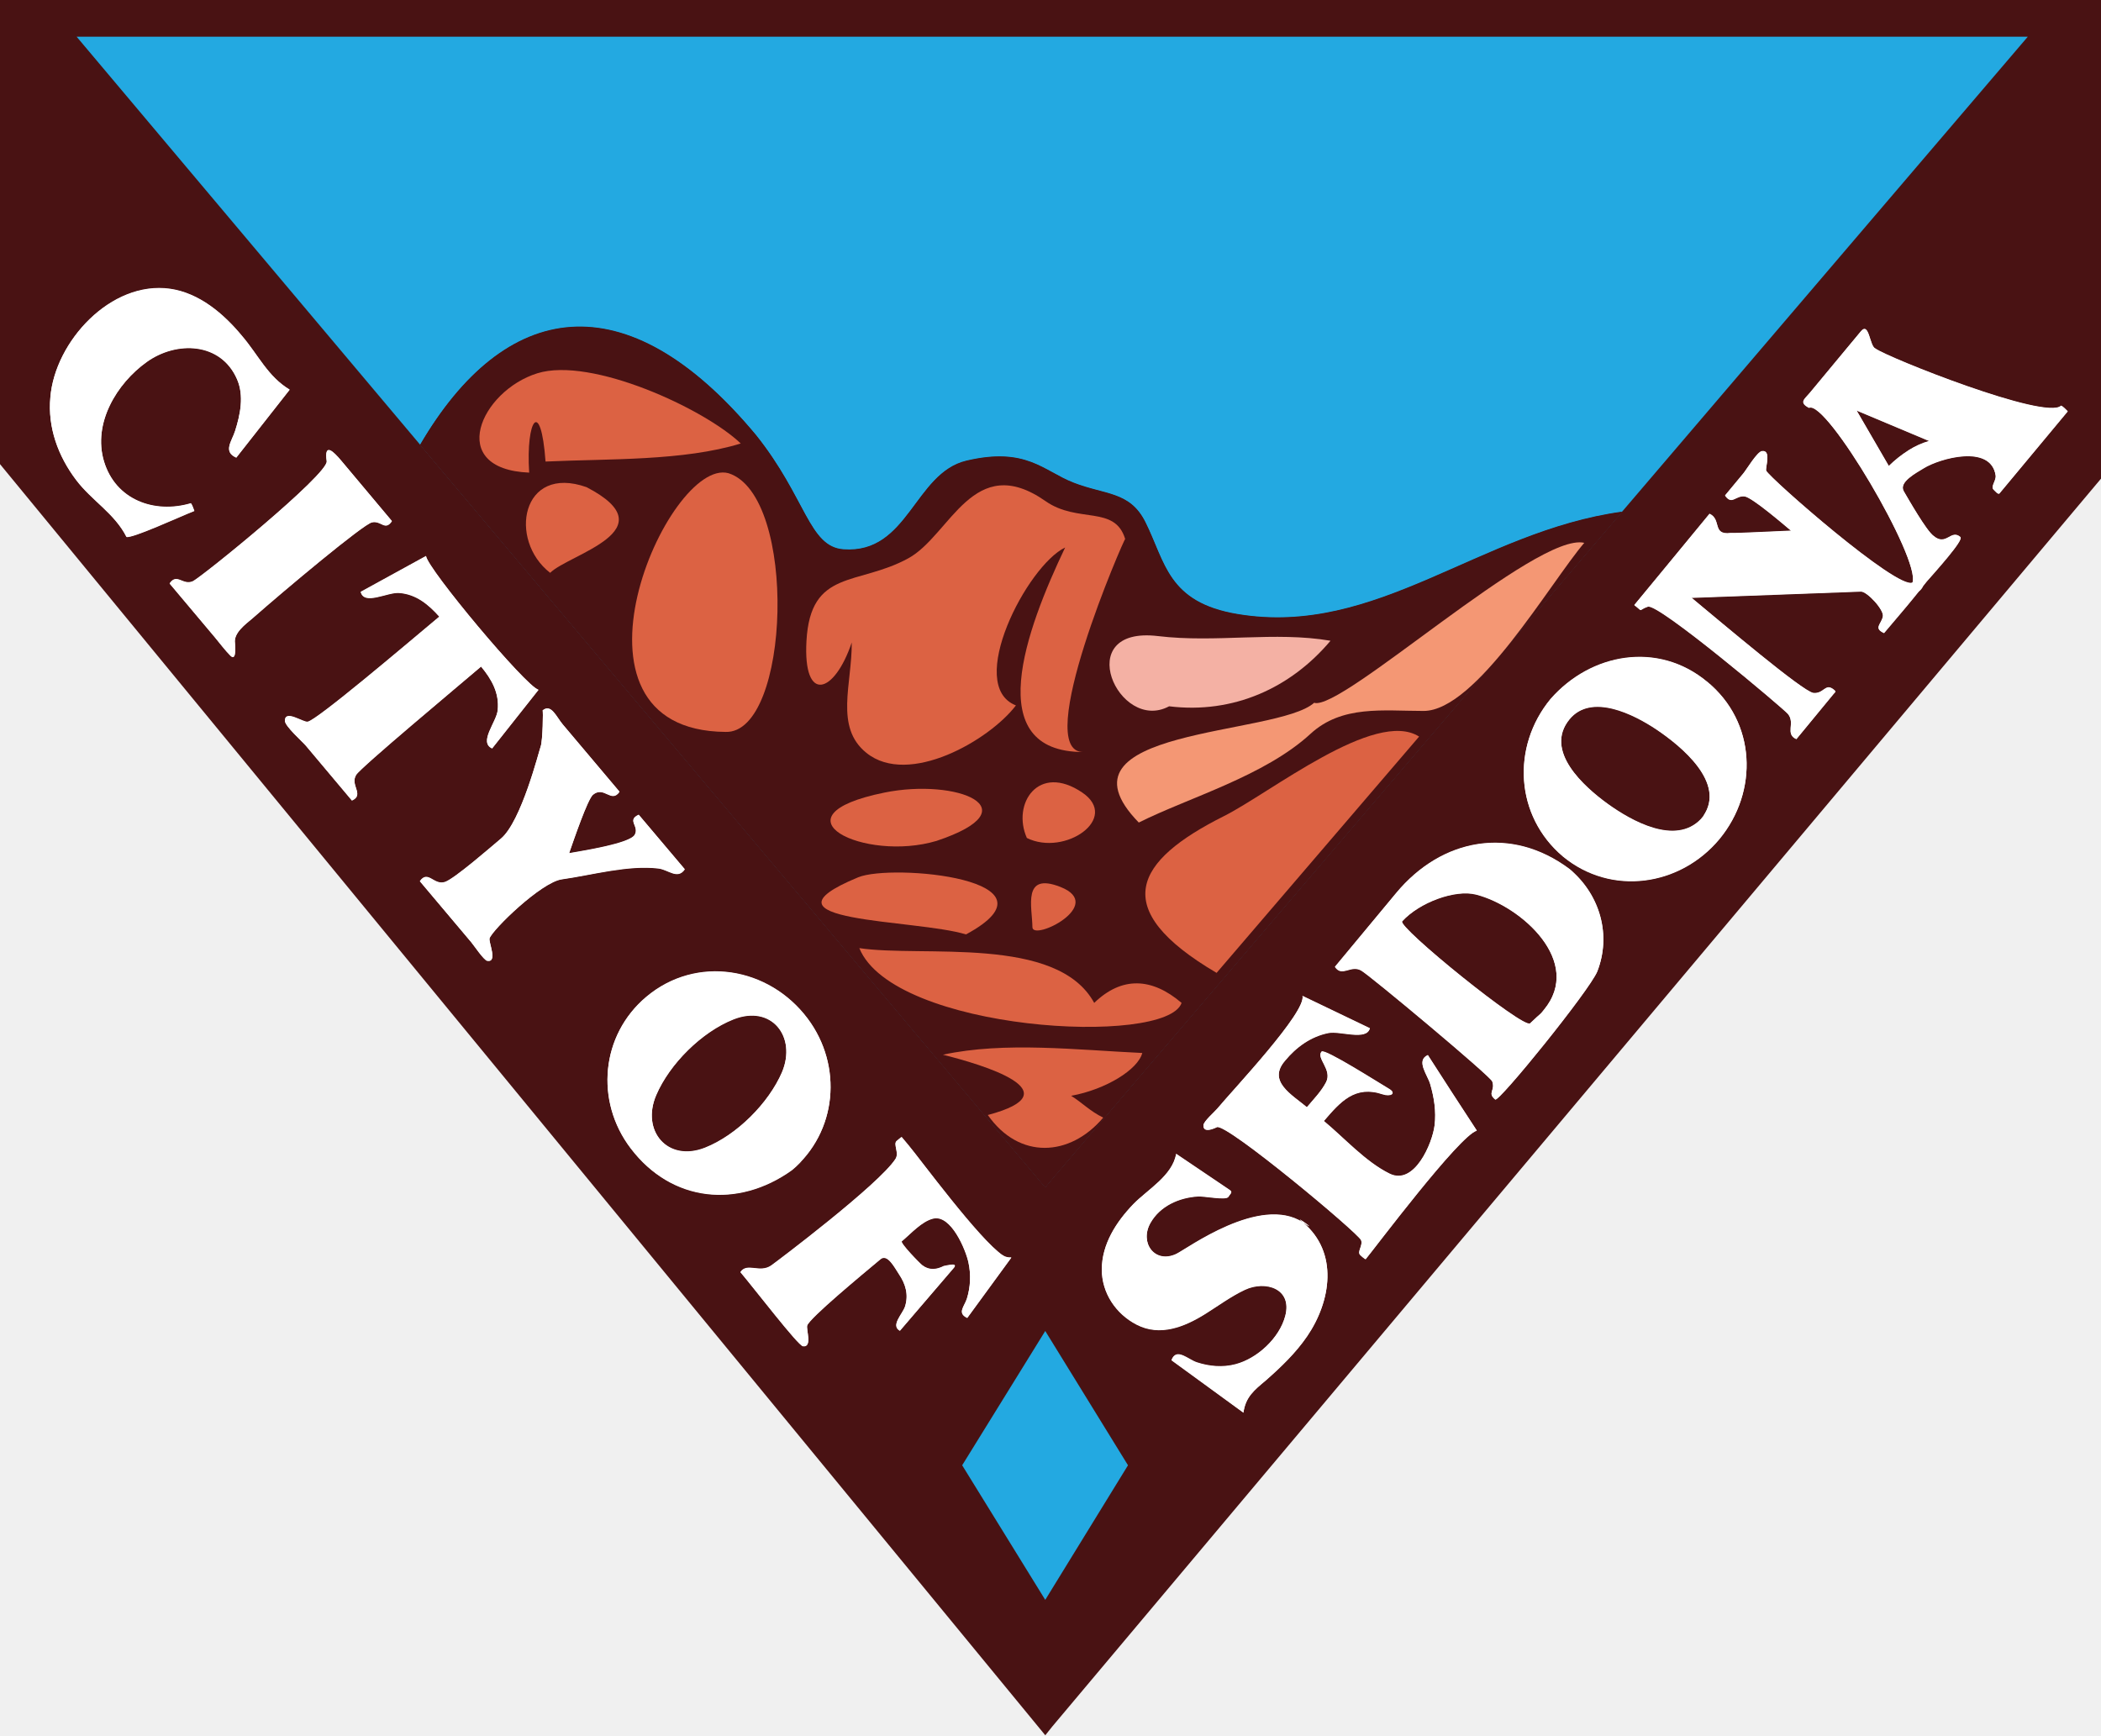
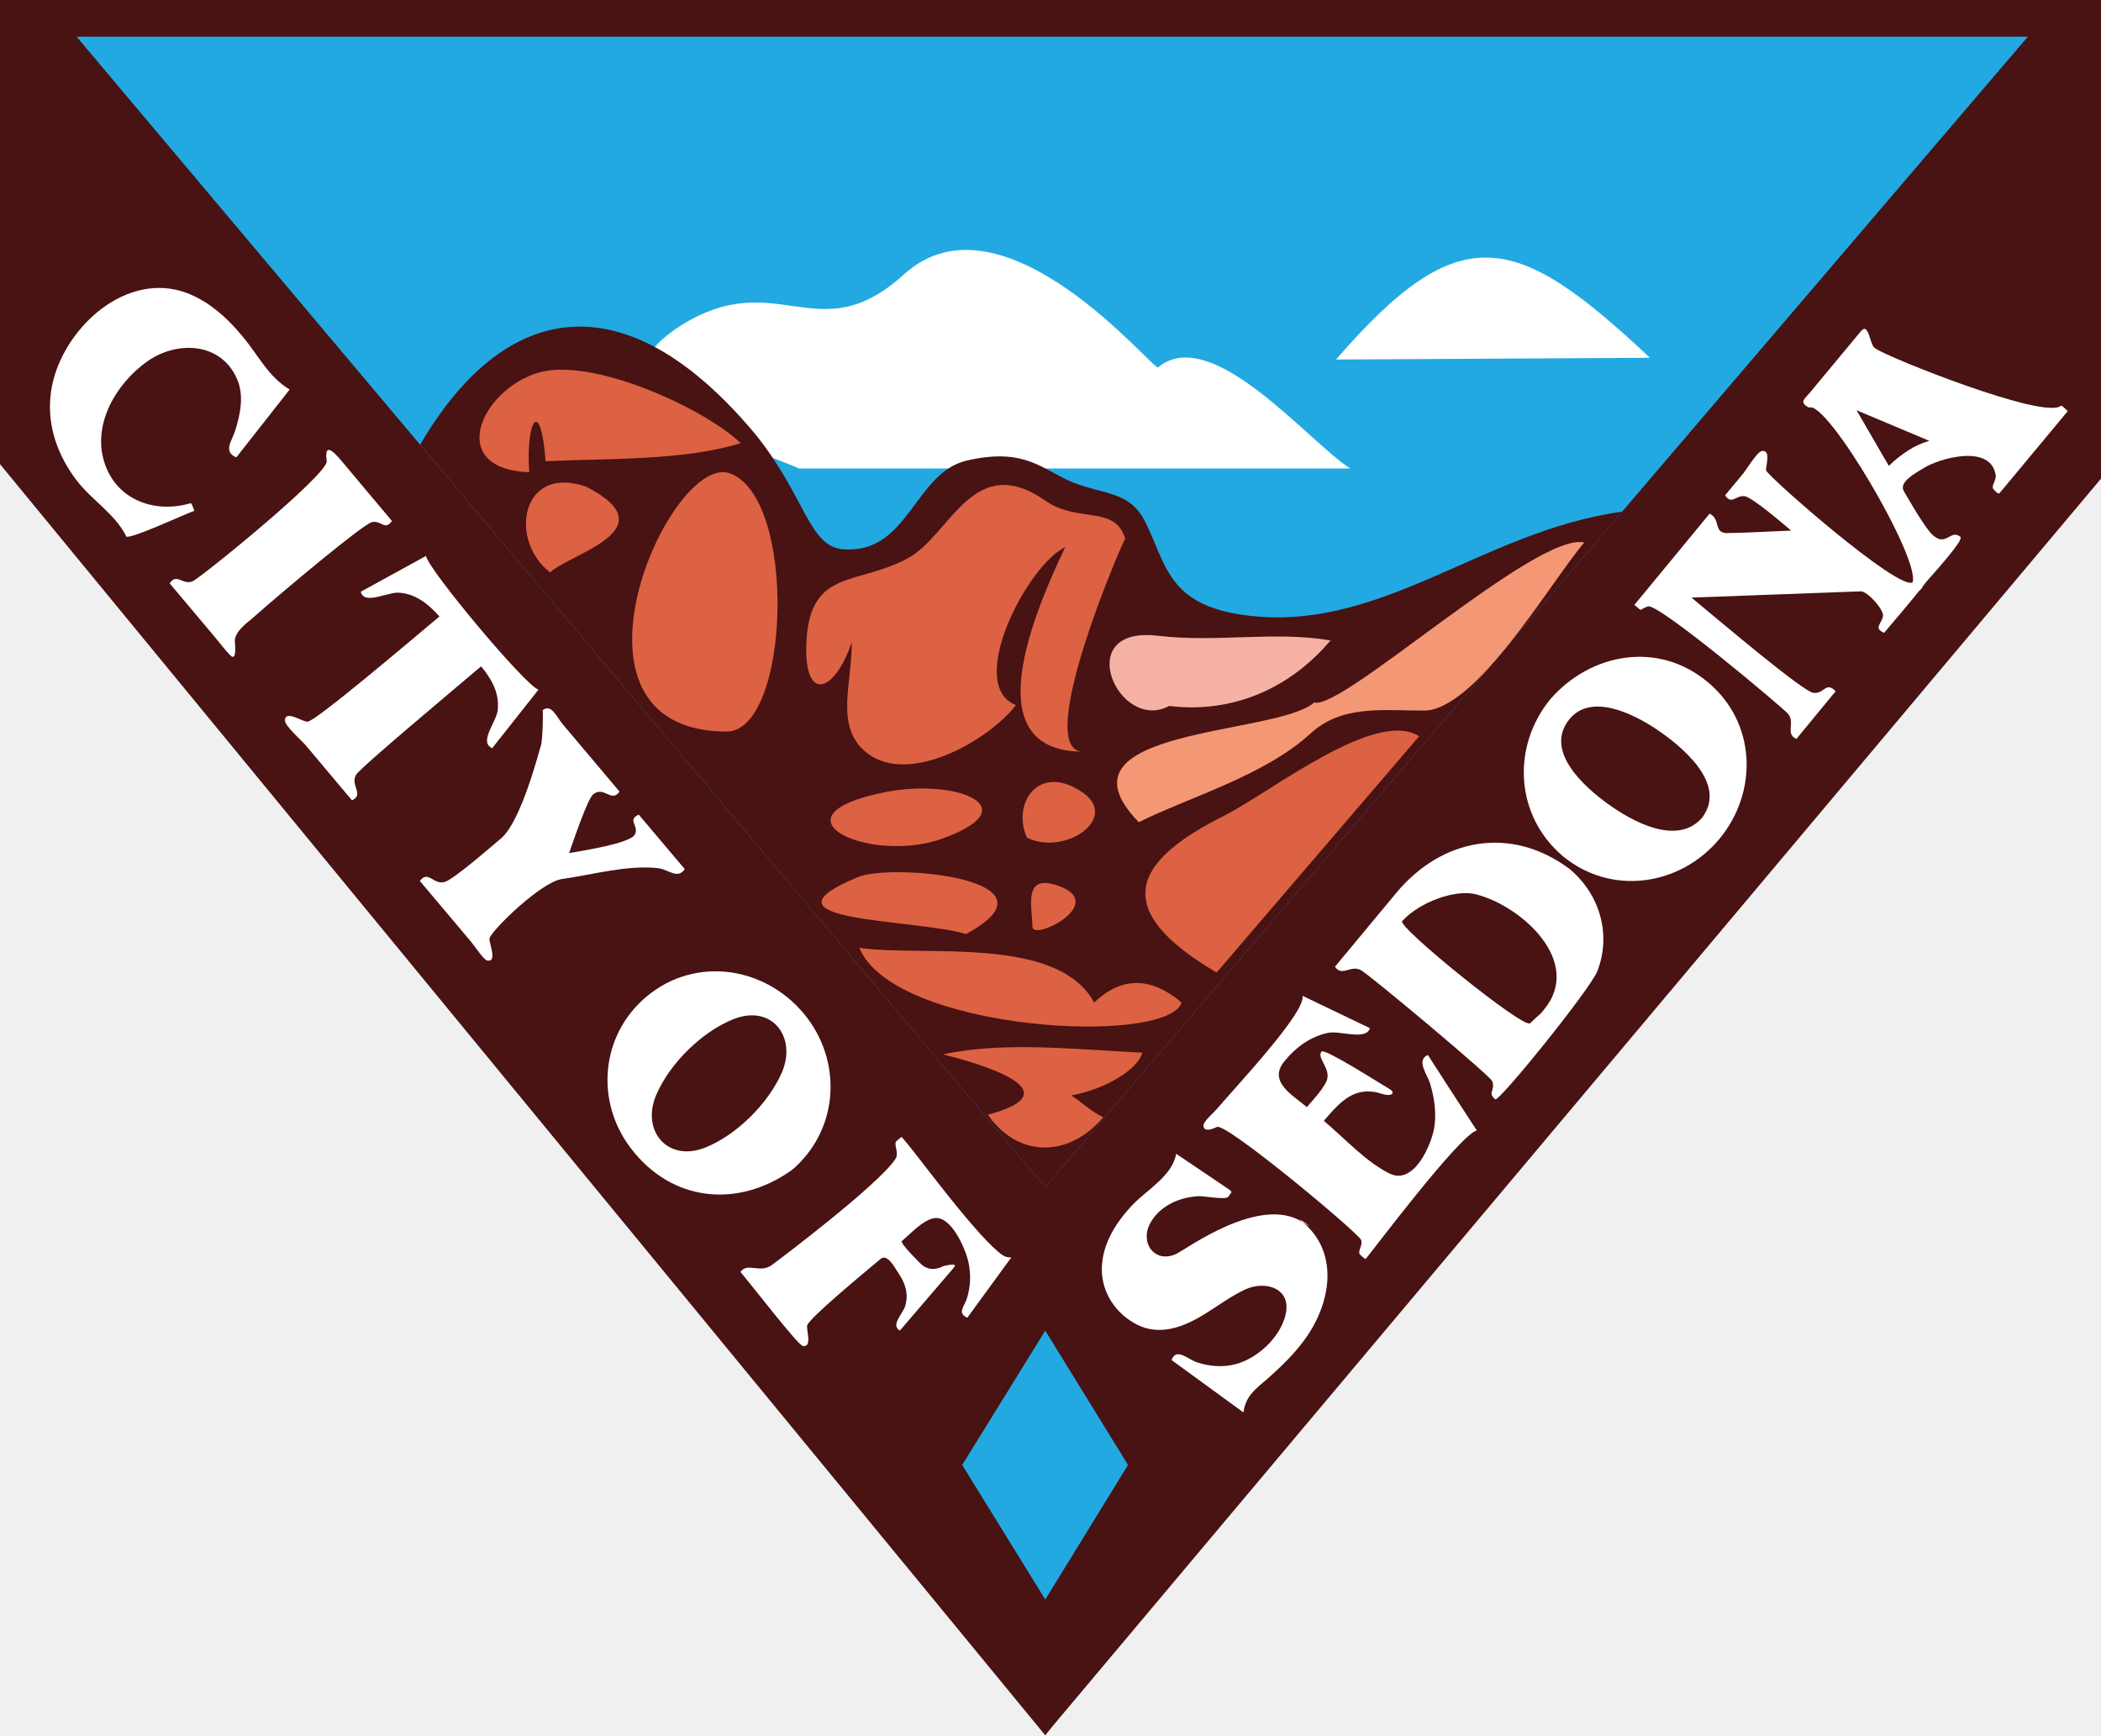
- <svg xmlns="http://www.w3.org/2000/svg" version="1" width="101.668" height="83.984" viewBox="42.185 0 101.668 83.984">
-   <path fill="#23A9E1" d="M42.185 0l50.581 59.054L143.853 0z" />
-   <path fill="#491213" d="M93.104 0H42.185v22.463l50.582 61.521.338-.424 50.748-60.394V0H93.104zm0 57.05l-.338.41L45.893 1.776h94.418L93.104 57.05z" />
-   <path fill="#491213" d="M92.766 57.46l.338-.41 27.576-32.287c-6.912.949-11.863 6.076-18.604 4.955-3.396-.563-3.498-2.514-4.469-4.455-.746-1.493-1.938-1.303-3.486-1.91-1.443-.564-2.277-1.738-5.162-1.061-2.528.592-2.809 4.518-5.953 4.293-1.688-.121-1.811-2.498-4.244-5.539-6.301-7.571-12.157-6.523-16.245.475L92.766 57.46z" />
-   <path fill="#FFF" d="M65.464 32.248c.513.618.892 1.284.806 2.116-.06.579-.937 1.55-.271 1.847l2.242-2.834c-.602-.151-5.365-5.849-5.441-6.473l-3.159 1.734c.164.66 1.295.005 1.854.046.828.06 1.424.56 1.953 1.151-1.729 1.449-5.932 5.018-6.375 5.09-.227.037-1.089-.601-1.102-.055-.007.262.853 1.014 1.015 1.209.743.885 1.485 1.771 2.229 2.652.619-.281-.108-.73.205-1.242.235-.374 4.904-4.265 6.044-5.241zM60.192 25.269c.442-.095.623.434.957-.056-.814-.974-1.633-1.945-2.447-2.918-.372-.441-.841-.916-.707.019.089.63-6.113 5.664-6.493 5.819-.479.197-.758-.416-1.108.098l2.192 2.607c.246.293.478.612.747.883.339.339.208-.672.225-.586-.092-.512.526-.947.854-1.228 1.544-1.36 5.397-4.588 5.78-4.638zM51.42 24.352c-1.768.523-3.649-.164-4.207-2.042-.543-1.835.614-3.757 2.071-4.802 1.438-1.031 3.589-.969 4.373.838.346.8.157 1.707-.095 2.503-.16.506-.598 1 .057 1.288.859-1.096 1.721-2.189 2.581-3.285-1.056-.633-1.519-1.684-2.301-2.596-.882-1.07-2.063-2.078-3.481-2.283-2.87-.406-5.574 2.556-5.795 5.244-.137 1.457.374 2.849 1.246 4.002.75.994 1.867 1.623 2.436 2.754.262.095 2.704-1.033 3.285-1.256-.052-.111-.089-.275-.17-.365-.761.225 0 0 0 0zM90.721 60.759c-1.15-.768-4.025-4.689-4.574-5.34-.107-.131-.22-.262-.328-.393-.012-.016-.283.225-.246.189-.174.146.135.574-.053.865-.793 1.238-5.759 4.98-6.017 5.162-.555.385-1.164-.158-1.487.314.719.855 2.778 3.543 3.02 3.582.479.078.146-.814.211-1 .123-.369 2.633-2.445 3.549-3.211.336-.281.688.426.888.723.327.484.475 1 .299 1.568-.117.371-.717.92-.25 1.174l2.612-3.049c.253-.293-.565-.037-.469-.086-.371.189-.719.234-1.063-.029-.097-.068-1.088-1.082-.99-1.166.432-.359.959-.963 1.518-1.1.863-.213 1.582 1.516 1.709 2.129a3.462 3.462 0 0 1-.075 1.75c-.123.387-.486.697.018.93.713-.973 1.424-1.943 2.133-2.92a.657.657 0 0 1-.405-.092c-.128-.084.139.071 0 0zM80.496 56.628c2.205-1.855 2.482-5.053.771-7.338-1.867-2.49-5.371-3.097-7.806-1.052-2.203 1.853-2.487 5.046-.758 7.324 1.991 2.621 5.2 2.918 7.793 1.066 1.157-.974-.099.071 0 0zm-.465-4.752c-.646 1.51-2.201 3.062-3.732 3.666-1.817.715-3.1-.826-2.358-2.553.649-1.516 2.203-3.057 3.735-3.666 1.852-.733 3.066.846 2.355 2.553-.38.889.071-.169 0 0zM74.052 42.021c.476.062.927.551 1.269.043-.74-.879-1.482-1.759-2.228-2.638-.596.269.048.55-.194.972-.244.426-2.56.78-3.176.89.225-.644.896-2.615 1.157-2.835.543-.444.884.433 1.283-.141-.916-1.084-1.83-2.17-2.744-3.253-.311-.366-.559-1.028-.979-.68.039-.031.006 1.473-.088 1.731-.086.235-.937 3.64-1.927 4.472-.493.414-2.237 1.934-2.702 2.096-.541.188-.824-.598-1.22-.037l2.49 2.957c.125.148.603.863.768.893.521.096.06-.893.113-1.086.15-.43 2.5-2.719 3.496-2.857 1.462-.208 3.201-.706 4.682-.527.339.042-.351-.043 0 0zM111.391 52.449c.19.648.299 1.332.215 2.01-.107.873-.979 2.924-2.174 2.34-1.168-.574-2.193-1.729-3.188-2.553.803-.936 1.508-1.748 2.854-1.295.37.123.688-.035.299-.262-.404-.234-3.113-1.965-3.261-1.799-.271.311.527.867.222 1.473-.229.447-.609.834-.933 1.219-.721-.607-1.924-1.252-1.057-2.256.541-.66 1.25-1.172 2.098-1.342.564-.113 1.841.389 2.007-.225-1.089-.521-2.173-1.045-3.259-1.564.177.798-3.35 4.523-4.131 5.462-.112.139-.658.609-.664.799-.01.428.621.096.656.084.486-.182 6.816 5.107 6.973 5.471.101.281-.221.574-.028.73-.011-.01.229.217.254.186.391-.469 4.521-5.977 5.373-6.217-.793-1.215-1.588-2.432-2.367-3.652-.59.258-.021.949.111 1.391zM105.229 59.152c-2.076-1.34-5.597 1.279-6.125 1.531-1.039.49-1.789-.543-1.25-1.502.469-.83 1.393-1.234 2.311-1.289.275-.018 1.351.197 1.459.025.129-.203.228-.223.041-.348-.854-.578-1.711-1.154-2.565-1.732-.177 1.057-1.386 1.729-2.076 2.439-.822.855-1.521 1.932-1.521 3.156 0 1.135.679 2.143 1.677 2.66 1.137.592 2.317.117 3.323-.51.627-.393 1.254-.857 1.924-1.172.996-.467 2.306-.062 1.953 1.27-.28 1.074-1.352 2.062-2.403 2.34-.617.164-1.271.109-1.873-.09-.433-.141-.992-.734-1.229-.111 1.16.848 2.32 1.691 3.48 2.537.104-.76.522-1.09 1.086-1.562.735-.646 1.438-1.318 1.994-2.129 1.158-1.693 1.538-4.062-.206-5.513zM105.229 59.152c.926.598-.59-.494 0 0zM134.462 21.838c-.007.004-.007.004 0 0z" />
-   <path fill="#FFF" d="M141.919 19.629c-.729.729-8.42-2.342-8.981-2.765-.289-.116-.299-1.321-.705-.833-.402.488-.81.977-1.215 1.463-.418.506-.838 1.01-1.256 1.514-.261.313-.537.457-.039.72.838-.419 5.418 7.346 5.008 8.461-.726.376-6.914-5.058-7.08-5.415-.053-.146.272-1.021-.211-.945-.229.036-.744.896-.89 1.072l-.889 1.072c.332.484.516-.021.959.042.383.077 1.844 1.331 2.24 1.663-.726.027-2.687.132-2.935.113-.903.112-.422-.662-1.016-.931-.76.922-1.52 1.843-2.277 2.765-.44.535-.885 1.071-1.325 1.606-.054.065-.047.032.051.112.33.272.104.168.567.006.507-.178 6.56 4.931 6.775 5.189.377.45-.154.976.412 1.221.6-.728 1.197-1.457 1.797-2.184.092-.109.141-.1.021-.197-.429-.354-.478.211-1.002.153-.533-.089-4.396-3.368-5.896-4.61l8.197-.304c.301-.011 1.141.896 1.067 1.216-.079.379-.463.559.056.795.479-.576.983-1.149 1.455-1.734l.229-.282a.737.737 0 0 0 .209-.265l.168-.211c.426-.485 1.801-2.006 1.635-2.15-.461-.4-.684.466-1.297-.054-.348-.249-1.223-1.788-1.442-2.162-.265-.449.606-.897.963-1.119.776-.481 3.248-1.183 3.481.349.041.258-.271.549-.084.703.045.037.205.242.271.163.164-.196 2.36-2.843 3.301-3.969-.094-.082-.204-.223-.322-.268zm-7.373 2.155c.077-.049.153-.097 0 0l-.084.054c.015-.008.047-.029.082-.051a5.723 5.723 0 0 0-.959.76l-1.563-2.692c1.178.491 2.354.985 3.524 1.481-.354.098-.69.252-1 .448zM124.8 32.996c-2.375-1.979-5.629-1.404-7.586.831-1.901 2.312-1.711 5.664.605 7.615 2.34 1.926 5.67 1.438 7.572-.847 1.9-2.302 1.769-5.667-.591-7.599zm-.28 6.613c-.019.02-.023.025-.025.025-1.231 1.293-3.356.098-4.506-.73-1.146-.828-3.109-2.568-1.855-4.104 1.058-1.287 3.125-.231 4.191.481 1.199.804 3.412 2.597 2.275 4.216.073-.089.127-.144-.08.112z" />
-   <path fill="#FFF" d="M124.8 32.996c1.173.959-.252-.212 0 0zM124.492 39.637l.025-.026c.028-.037.057-.073.08-.11a2.226 2.226 0 0 0-.105.136zM118.208 42.119c.111.094.273.225-.062-.057-2.836-2.127-6.193-1.504-8.402 1.156-.988 1.188-1.977 2.379-2.961 3.566.352.512.764-.117 1.273.176.436.25 6.243 5.101 6.338 5.365.164.459-.254.549.145.875.172.145 4.537-5.244 4.937-6.189.688-1.753.138-3.677-1.268-4.892zm-1.317 6.754c-.24.297-.043.055-.664.65-.308.293-6.438-4.675-6.191-4.943.834-.918 2.566-1.557 3.576-1.299 2.188.561 5.212 3.262 3.279 5.592z" />
+ <svg xmlns="http://www.w3.org/2000/svg" version="1" width="101.668" height="83.985" viewBox="42.184 0.016 101.668 83.985">
+   <path fill="#23A9E1" d="M43.242.721l49.523 58.35 49.324-57.997z" />
+   <path fill="#FFF" d="M122.023 17.332l-15.187.084c6.001-6.931 8.697-6.19 15.187-.084zM80.849 22.69h26.68c-1.984-1.233-6.708-7.059-9.308-4.893-.212.178-7.505-8.848-12.296-4.499-4.179 3.799-6.12-.498-10.857 2.511-5.399 3.57 3.12 5.675 5.781 6.881z" />
+   <path fill="#491213" d="M93.104.016h-50.92v22.463l50.581 61.522.339-.424 50.748-60.395V.016H93.104zm0 57.052l-.339.409L45.892 1.793h94.419L93.104 57.068z" />
  <path fill="#491213" d="M92.765 57.477l.339-.409L120.68 24.78c-6.913.949-11.864 6.077-18.604 4.956-3.396-.564-3.498-2.514-4.47-4.456-.746-1.493-1.937-1.303-3.486-1.91-1.442-.565-2.277-1.738-5.162-1.061-2.528.593-2.808 4.518-5.952 4.293-1.689-.121-1.812-2.497-4.244-5.539-6.302-7.571-12.158-6.523-16.247.475l30.25 35.939z" />
-   <g>
-     <path fill="#23A9E1" d="M88.745 70.916l4.02-6.5 4.004 6.5-4.004 6.514z" />
-   </g>
-   <g>
-     <path fill="#FFF" d="M65.464 32.265c.513.618.891 1.284.806 2.116-.059.579-.936 1.55-.27 1.846l2.242-2.834c-.603-.151-5.365-5.848-5.442-6.472l-3.159 1.734c.164.661 1.294.005 1.854.046.828.06 1.425.56 1.953 1.152-1.729 1.449-5.932 5.017-6.374 5.09-.227.036-1.089-.601-1.102-.056-.006.262.853 1.014 1.015 1.21l2.229 2.653c.619-.282-.11-.732.205-1.243.233-.374 4.902-4.267 6.043-5.242zM60.191 25.285c.443-.095.624.434.958-.056-.815-.973-1.633-1.945-2.448-2.917-.371-.442-.841-.916-.706.018.089.63-6.113 5.664-6.493 5.82-.479.197-.758-.417-1.109.097l2.193 2.608c.246.292.477.612.747.882.339.339.208-.672.224-.585-.091-.513.527-.948.855-1.228 1.544-1.361 5.397-4.588 5.779-4.639zM51.42 24.368c-1.768.523-3.65-.164-4.207-2.042-.543-1.835.614-3.757 2.071-4.801 1.438-1.032 3.589-.97 4.373.838.346.799.157 1.706-.095 2.502-.16.506-.597 1 .057 1.289.859-1.096 1.721-2.19 2.581-3.286-1.056-.633-1.519-1.683-2.301-2.595-.882-1.071-2.063-2.079-3.481-2.284-2.87-.406-5.574 2.556-5.795 5.245-.137 1.457.374 2.848 1.246 4.001.75.994 1.867 1.623 2.435 2.754.262.095 2.705-1.033 3.286-1.255-.052-.111-.089-.275-.17-.366-.761.226 0 0 0 0zM90.72 60.777c-1.15-.768-4.025-4.689-4.573-5.341-.107-.13-.219-.261-.329-.392-.011-.015-.283.225-.246.19-.173.146.135.573-.052.864-.793 1.24-5.758 4.982-6.016 5.163-.556.384-1.164-.159-1.489.315.719.854 2.78 3.543 3.02 3.582.479.078.147-.814.211-1 .123-.369 2.633-2.445 3.549-3.211.336-.281.688.426.888.723.327.484.475 1 .298 1.568-.116.37-.717.92-.25 1.174l2.613-3.049c.252-.293-.566-.037-.469-.087-.37.19-.719.235-1.063-.028-.096-.07-1.089-1.082-.99-1.166.432-.36.959-.963 1.518-1.1.862-.213 1.582 1.516 1.709 2.129a3.45 3.45 0 0 1-.076 1.75c-.124.387-.487.696.018.93.713-.974 1.423-1.945 2.132-2.92a.695.695 0 0 1-.403-.094c-.127-.085.139.07 0 0zM80.496 56.646c2.205-1.855 2.481-5.053.769-7.339-1.867-2.489-5.371-3.096-7.804-1.052-2.204 1.854-2.489 5.047-.758 7.325 1.991 2.621 5.199 2.918 7.793 1.066 1.156-.975-.099.07 0 0zm-.465-4.753c-.647 1.51-2.201 3.063-3.732 3.667-1.818.715-3.1-.827-2.36-2.553.65-1.516 2.203-3.057 3.737-3.666 1.852-.735 3.066.846 2.355 2.552-.381.89.071-.169 0 0zM74.052 42.037c.475.06.926.55 1.269.042a1300.17 1300.17 0 0 0-2.228-2.637c-.595.269.047.549-.194.971-.244.427-2.56.781-3.176.89.224-.644.896-2.615 1.157-2.835.544-.445.883.432 1.283-.141l-2.743-3.253c-.311-.366-.56-1.028-.98-.68.038-.031.006 1.472-.089 1.733-.086.236-.936 3.638-1.926 4.47-.493.414-2.237 1.934-2.702 2.097-.541.189-.825-.598-1.22-.038l2.491 2.957c.125.148.602.863.767.893.521.094.06-.893.113-1.086.15-.431 2.5-2.719 3.497-2.859 1.461-.205 3.2-.702 4.681-.524.339.042-.352-.043 0 0z" />
-   </g>
-   <g>
-     <path fill="#DC6243" d="M67.792 22.874c-4.043-.167-2.352-3.954.395-4.808 2.611-.813 8.089 1.717 9.843 3.398-2.782.855-6.386.732-9.446.874-.227-3.12-.959-2.032-.792.536z" />
-   </g>
-   <g>
-     <path fill="#DC6243" d="M68.807 27.724c-2.04-1.579-1.396-5.266 1.763-4.146 4.005 2.084-.856 3.239-1.763 4.146 0 0 .042-.042 0 0z" />
-   </g>
-   <g>
-     <path fill="#DC6243" d="M77.295 35.423c-8.62-.071-2.792-13.322.141-12.521 3.373 1.073 2.995 12.622-.141 12.521z" />
-   </g>
-   <g>
-     <path fill="#DC6243" d="M83.401 31.094c-.84 2.501-2.36 2.968-2.191-.07.193-3.503 2.479-2.662 4.93-4.004 2.04-1.119 3.139-5.214 6.641-2.765 1.562 1.093 3.353.179 3.852 1.833-.025-.084-4.545 10.308-2.031 10.308-4.961 0-2.772-5.922-.874-9.899-1.847.885-4.842 6.688-2.382 7.643-1.281 1.686-5.194 3.945-7.234 2.298-1.554-1.249-.694-3.325-.711-5.344z" />
-   </g>
-   <g>
-     <path fill="#DC6243" d="M87.505 40.697c-3.489 1.046-8.122-1.207-2.51-2.34 3.483-.704 7.187.778 2.51 2.34.141-.042-.128.043 0 0z" />
-   </g>
-   <g>
-     <path fill="#DC6243" d="M91.875 40.556c-.736-1.658.562-3.635 2.68-2.199 1.847 1.252-.851 3.106-2.68 2.199z" />
-   </g>
-   <g>
-     <path fill="#DC6243" d="M88.929 45.224c-2.411-.747-10.537-.561-5.218-2.764 1.64-.679 10.154.098 5.218 2.764z" />
-   </g>
-   <g>
-     <path fill="#DC6243" d="M92.144 44.871c-.007-.96-.512-2.679 1.354-1.946 2.235.879-1.354 2.651-1.354 1.946 0 0 0-.169 0 0z" />
-   </g>
-   <g>
-     <path fill="#DC6243" d="M99.363 48.538c-1.437-1.227-2.891-1.295-4.229 0-1.795-3.293-8.318-2.19-11.366-2.651 1.638 4.029 14.864 4.78 15.595 2.651z" />
-   </g>
+   <path fill="#23A9E1" d="M88.745 70.916l4.02-6.5 4.004 6.5-4.004 6.514z" />
+   <path fill="#FFF" d="M65.464 32.265c.513.618.891 1.284.806 2.116-.059.579-.936 1.55-.27 1.846l2.242-2.834c-.603-.151-5.365-5.848-5.442-6.472l-3.159 1.734c.164.661 1.294.005 1.854.046.828.06 1.425.56 1.953 1.152-1.729 1.449-5.932 5.017-6.374 5.09-.227.036-1.089-.601-1.102-.056-.006.262.853 1.014 1.015 1.21l2.229 2.653c.619-.282-.11-.732.205-1.243.233-.374 4.902-4.267 6.043-5.242zM60.191 25.285c.443-.095.624.434.958-.056-.815-.973-1.633-1.945-2.448-2.917-.371-.442-.841-.916-.706.018.089.63-6.113 5.664-6.493 5.82-.479.197-.758-.417-1.109.097l2.193 2.608c.246.292.477.612.747.882.339.339.208-.672.224-.585-.091-.513.527-.948.855-1.228 1.544-1.361 5.397-4.588 5.779-4.639zM51.42 24.368c-1.768.523-3.65-.164-4.207-2.042-.543-1.835.614-3.757 2.071-4.801 1.438-1.032 3.589-.97 4.373.838.346.799.157 1.706-.095 2.502-.16.506-.597 1 .057 1.289.859-1.096 1.721-2.19 2.581-3.286-1.056-.633-1.519-1.683-2.301-2.595-.882-1.071-2.063-2.079-3.481-2.284-2.87-.406-5.574 2.556-5.795 5.245-.137 1.457.374 2.848 1.246 4.001.75.994 1.867 1.623 2.435 2.754.262.095 2.705-1.033 3.286-1.255-.052-.111-.089-.275-.17-.366-.761.226 0 0 0 0zM90.72 60.777c-1.15-.768-4.025-4.689-4.573-5.341-.107-.13-.219-.261-.329-.392-.011-.015-.283.225-.246.19-.173.146.135.573-.052.864-.793 1.24-5.758 4.982-6.016 5.163-.556.384-1.164-.159-1.489.315.719.854 2.78 3.543 3.02 3.582.479.078.147-.814.211-1 .123-.369 2.633-2.445 3.549-3.211.336-.281.688.426.888.723.327.484.475 1 .298 1.568-.116.37-.717.92-.25 1.174l2.613-3.049c.252-.293-.566-.037-.469-.087-.37.19-.719.235-1.063-.028-.096-.07-1.089-1.082-.99-1.166.432-.36.959-.963 1.518-1.1.862-.213 1.582 1.516 1.709 2.129a3.45 3.45 0 0 1-.076 1.75c-.124.387-.487.696.018.93.713-.974 1.423-1.945 2.132-2.92a.695.695 0 0 1-.403-.094c-.127-.085.139.07 0 0zM80.496 56.646c2.205-1.855 2.481-5.053.769-7.339-1.867-2.489-5.371-3.096-7.804-1.052-2.204 1.854-2.489 5.047-.758 7.325 1.991 2.621 5.199 2.918 7.793 1.066 1.156-.975-.099.07 0 0zm-.465-4.753c-.647 1.51-2.201 3.063-3.732 3.667-1.818.715-3.1-.827-2.36-2.553.65-1.516 2.203-3.057 3.737-3.666 1.852-.735 3.066.846 2.355 2.552-.381.89.071-.169 0 0zM74.052 42.037c.475.06.926.55 1.269.042a1300.17 1300.17 0 0 0-2.228-2.637c-.595.269.047.549-.194.971-.244.427-2.56.781-3.176.89.224-.644.896-2.615 1.157-2.835.544-.445.883.432 1.283-.141l-2.743-3.253c-.311-.366-.56-1.028-.98-.68.038-.031.006 1.472-.089 1.733-.086.236-.936 3.638-1.926 4.47-.493.414-2.237 1.934-2.702 2.097-.541.189-.825-.598-1.22-.038l2.491 2.957c.125.148.602.863.767.893.521.094.06-.893.113-1.086.15-.431 2.5-2.719 3.497-2.859 1.461-.205 3.2-.702 4.681-.524.339.042-.352-.043 0 0z" />
+   <path fill="#DC6243" d="M67.792 22.874c-4.043-.167-2.352-3.954.395-4.808 2.611-.813 8.089 1.717 9.843 3.398-2.782.855-6.386.732-9.446.874-.227-3.12-.959-2.032-.792.536zM68.807 27.724c-2.04-1.579-1.396-5.266 1.763-4.146 4.005 2.084-.856 3.239-1.763 4.146 0 0 .042-.042 0 0zM77.295 35.423c-8.62-.071-2.792-13.322.141-12.521 3.373 1.073 2.995 12.622-.141 12.521zM83.401 31.094c-.84 2.501-2.36 2.968-2.191-.07.193-3.503 2.479-2.662 4.93-4.004 2.04-1.119 3.139-5.214 6.641-2.765 1.562 1.093 3.353.179 3.852 1.833-.025-.084-4.545 10.308-2.031 10.308-4.961 0-2.772-5.922-.874-9.899-1.847.885-4.842 6.688-2.382 7.643-1.281 1.686-5.194 3.945-7.234 2.298-1.554-1.249-.694-3.325-.711-5.344zM87.505 40.697c-3.489 1.046-8.122-1.207-2.51-2.34 3.483-.704 7.187.778 2.51 2.34.141-.042-.128.043 0 0zM91.875 40.556c-.736-1.658.562-3.635 2.68-2.199 1.847 1.252-.851 3.106-2.68 2.199zM88.929 45.224c-2.411-.747-10.537-.561-5.218-2.764 1.64-.679 10.154.098 5.218 2.764zM92.144 44.871c-.007-.96-.512-2.679 1.354-1.946 2.235.879-1.354 2.651-1.354 1.946 0 0 0-.169 0 0zM99.363 48.538c-1.437-1.227-2.891-1.295-4.229 0-1.795-3.293-8.318-2.19-11.366-2.651 1.638 4.029 14.864 4.78 15.595 2.651z" />
  <g>
    <path fill="#DC6243" d="M97.46 50.962c-3.151-.146-6.671-.563-9.646.084 1.86.466 6.396 1.795 2.172 2.918 1.516 2.168 3.974 2.029 5.584.127-.654-.322-1.01-.719-1.552-1.057 1.672-.303 3.234-1.267 3.442-2.072z" />
  </g>
  <g>
    <path fill="#DC6243" d="M101.056 47.085c-5.288-3.112-3.95-5.427.354-7.586 2.254-1.131 7.323-5.208 9.446-3.85l-9.8 11.436z" />
  </g>
  <g>
    <path fill="#F49774" d="M97.291 39.809c-4.479-4.601 6.688-4.178 8.486-5.796 1.312.437 10.769-8.283 13.071-7.741-1.655 1.941-5.22 8.136-7.774 8.136-1.965 0-3.95-.292-5.473 1.107-2.223 2.048-5.907 3.09-8.31 4.294z" />
  </g>
  <g>
    <path fill="#F4B1A4" d="M98.758 34.183c-2.453 1.319-4.772-3.907-.537-3.398 2.813.338 5.662-.237 8.348.226-1.927 2.291-4.706 3.553-7.811 3.172z" />
  </g>
  <g>
    <path fill="#FFF" d="M111.39 52.466c.191.648.299 1.332.215 2.009-.106.873-.979 2.925-2.173 2.34-1.169-.573-2.194-1.728-3.188-2.552.802-.936 1.507-1.749 2.854-1.295.37.123.688-.036.299-.262-.404-.234-3.113-1.965-3.261-1.799-.271.311.528.867.221 1.473-.229.447-.609.834-.932 1.219-.72-.607-1.923-1.253-1.057-2.256.542-.66 1.25-1.172 2.098-1.342.565-.114 1.841.389 2.006-.225-1.087-.521-2.172-1.044-3.258-1.565.177.799-3.349 4.525-4.131 5.463-.113.138-.658.609-.664.798-.009.429.622.097.657.084.485-.181 6.815 5.108 6.973 5.471.1.281-.221.574-.029.731-.011-.01.229.217.253.185.392-.468 4.522-5.976 5.374-6.217a436.347 436.347 0 0 1-2.368-3.651c-.59.258-.019.949.111 1.391zM105.229 59.169c-2.077-1.34-5.596 1.279-6.125 1.531-1.039.491-1.789-.543-1.251-1.502.469-.83 1.394-1.234 2.311-1.289.276-.018 1.35.197 1.459.025.13-.202.228-.221.042-.346l-2.567-1.733c-.176 1.056-1.385 1.728-2.076 2.44-.822.854-1.52 1.931-1.52 3.156 0 1.135.679 2.143 1.677 2.66 1.136.592 2.317.116 3.324-.511.627-.392 1.254-.856 1.924-1.171.996-.467 2.304-.062 1.953 1.27-.282 1.073-1.352 2.062-2.405 2.34-.616.164-1.27.109-1.872-.09-.432-.142-.993-.734-1.229-.111l3.481 2.537c.104-.76.522-1.09 1.086-1.563.735-.646 1.438-1.319 1.994-2.13 1.158-1.692 1.537-4.061-.206-5.513z" />
    <path fill="#FFF" d="M105.229 59.169c.925.598-.591-.494 0 0zM134.462 21.855c-.007.004-.007.004 0 0z" />
    <path fill="#FFF" d="M141.92 19.645c-.729.729-8.42-2.341-8.982-2.764-.29-.116-.3-1.321-.705-.833-.403.488-.81.976-1.216 1.463l-1.256 1.513c-.26.314-.537.458-.038.72.837-.419 5.417 7.346 5.008 8.461-.725.376-6.915-5.057-7.081-5.415-.052-.146.273-1.021-.211-.945-.229.036-.743.896-.889 1.072l-.889 1.072c.332.485.517-.021.959.042.383.077 1.844 1.331 2.24 1.664-.725.027-2.685.131-2.934.113-.903.112-.422-.663-1.015-.931-.76.922-1.521 1.843-2.277 2.764l-1.326 1.607c-.054.065-.047.032.05.112.33.273.104.168.568.006.506-.177 6.559 4.931 6.776 5.19.377.45-.154.975.411 1.221.6-.728 1.197-1.457 1.798-2.184.091-.11.141-.1.021-.198-.427-.353-.476.212-1.002.154-.533-.089-4.395-3.369-5.895-4.61l8.198-.304c.301-.011 1.14.896 1.068 1.216-.081.378-.463.558.054.794.479-.575.985-1.149 1.456-1.734l.228-.282a.74.74 0 0 0 .21-.265l.168-.211c.425-.485 1.8-2.006 1.635-2.15-.461-.4-.685.466-1.298-.054-.348-.249-1.223-1.788-1.443-2.162-.264-.449.608-.897.964-1.119.776-.482 3.247-1.183 3.482.348.04.258-.271.55-.084.704.044.037.204.242.27.163.163-.197 2.361-2.843 3.301-3.969-.098-.082-.207-.224-.324-.269zm-7.374 2.156c.077-.049.153-.098 0 0a2.533 2.533 0 0 0-.084.054l.082-.052c-.345.22-.668.473-.958.761-.521-.897-1.044-1.795-1.564-2.693 1.178.491 2.353.985 3.524 1.481a3.735 3.735 0 0 0-1 .449zM124.801 33.012c-2.375-1.979-5.63-1.404-7.586.832-1.903 2.312-1.712 5.663.604 7.615 2.34 1.926 5.671 1.438 7.572-.846 1.899-2.303 1.769-5.668-.59-7.601zm-.281 6.614l-.025.027c-1.232 1.292-3.358.096-4.506-.731-1.146-.829-3.11-2.57-1.855-4.104 1.056-1.287 3.124-.231 4.191.482 1.199.803 3.411 2.596 2.275 4.216.074-.09.126-.148-.08.11z" />
    <path fill="#FFF" d="M124.801 33.012c1.171.959-.253-.211 0 0zM124.492 39.653l.025-.027c.029-.037.057-.073.08-.11-.048.061-.109.137-.105.137zM118.209 42.136c.111.094.272.224-.063-.057-2.835-2.127-6.193-1.504-8.401 1.157-.988 1.189-1.977 2.378-2.961 3.567.351.512.763-.118 1.272.176.437.25 6.244 5.101 6.339 5.366.164.458-.255.548.145.875.172.143 4.536-5.245 4.935-6.191.689-1.755.139-3.678-1.266-4.893zm-1.318 6.754c-.24.296-.044.054-.665.65-.306.293-6.438-4.675-6.191-4.944.835-.918 2.566-1.556 3.576-1.297 2.19.56 5.213 3.26 3.28 5.591z" />
  </g>
</svg>
